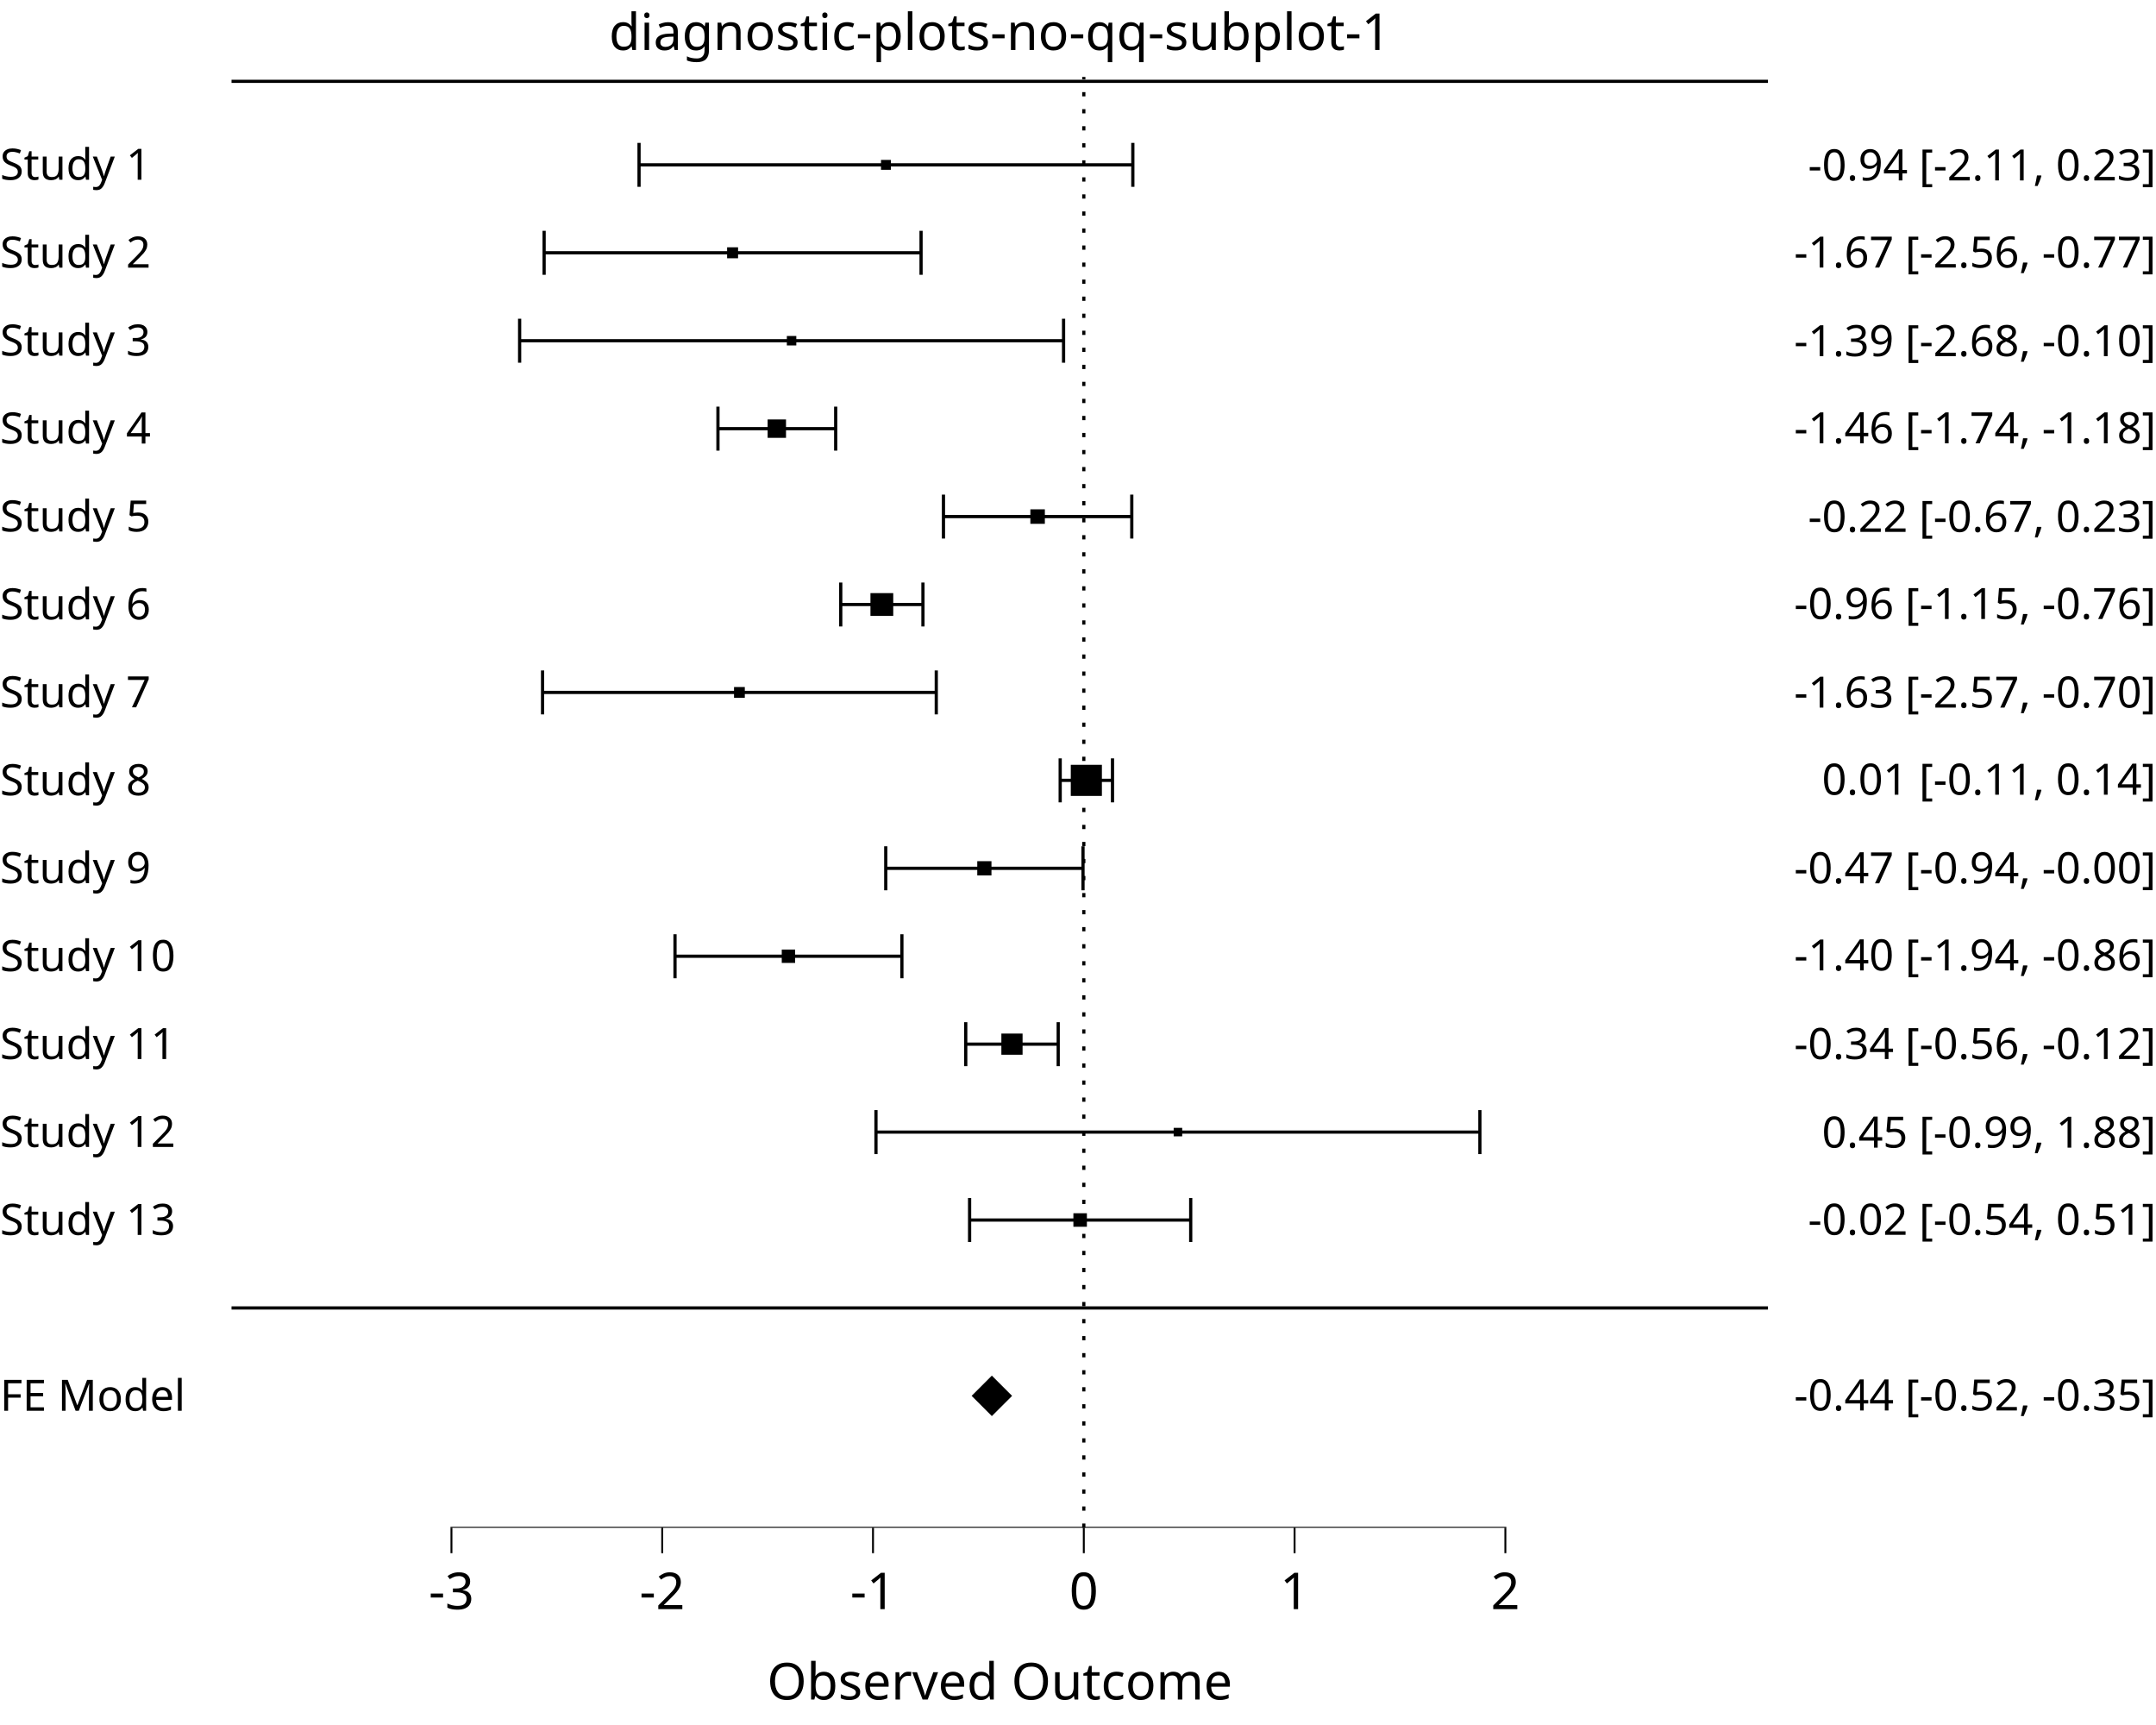
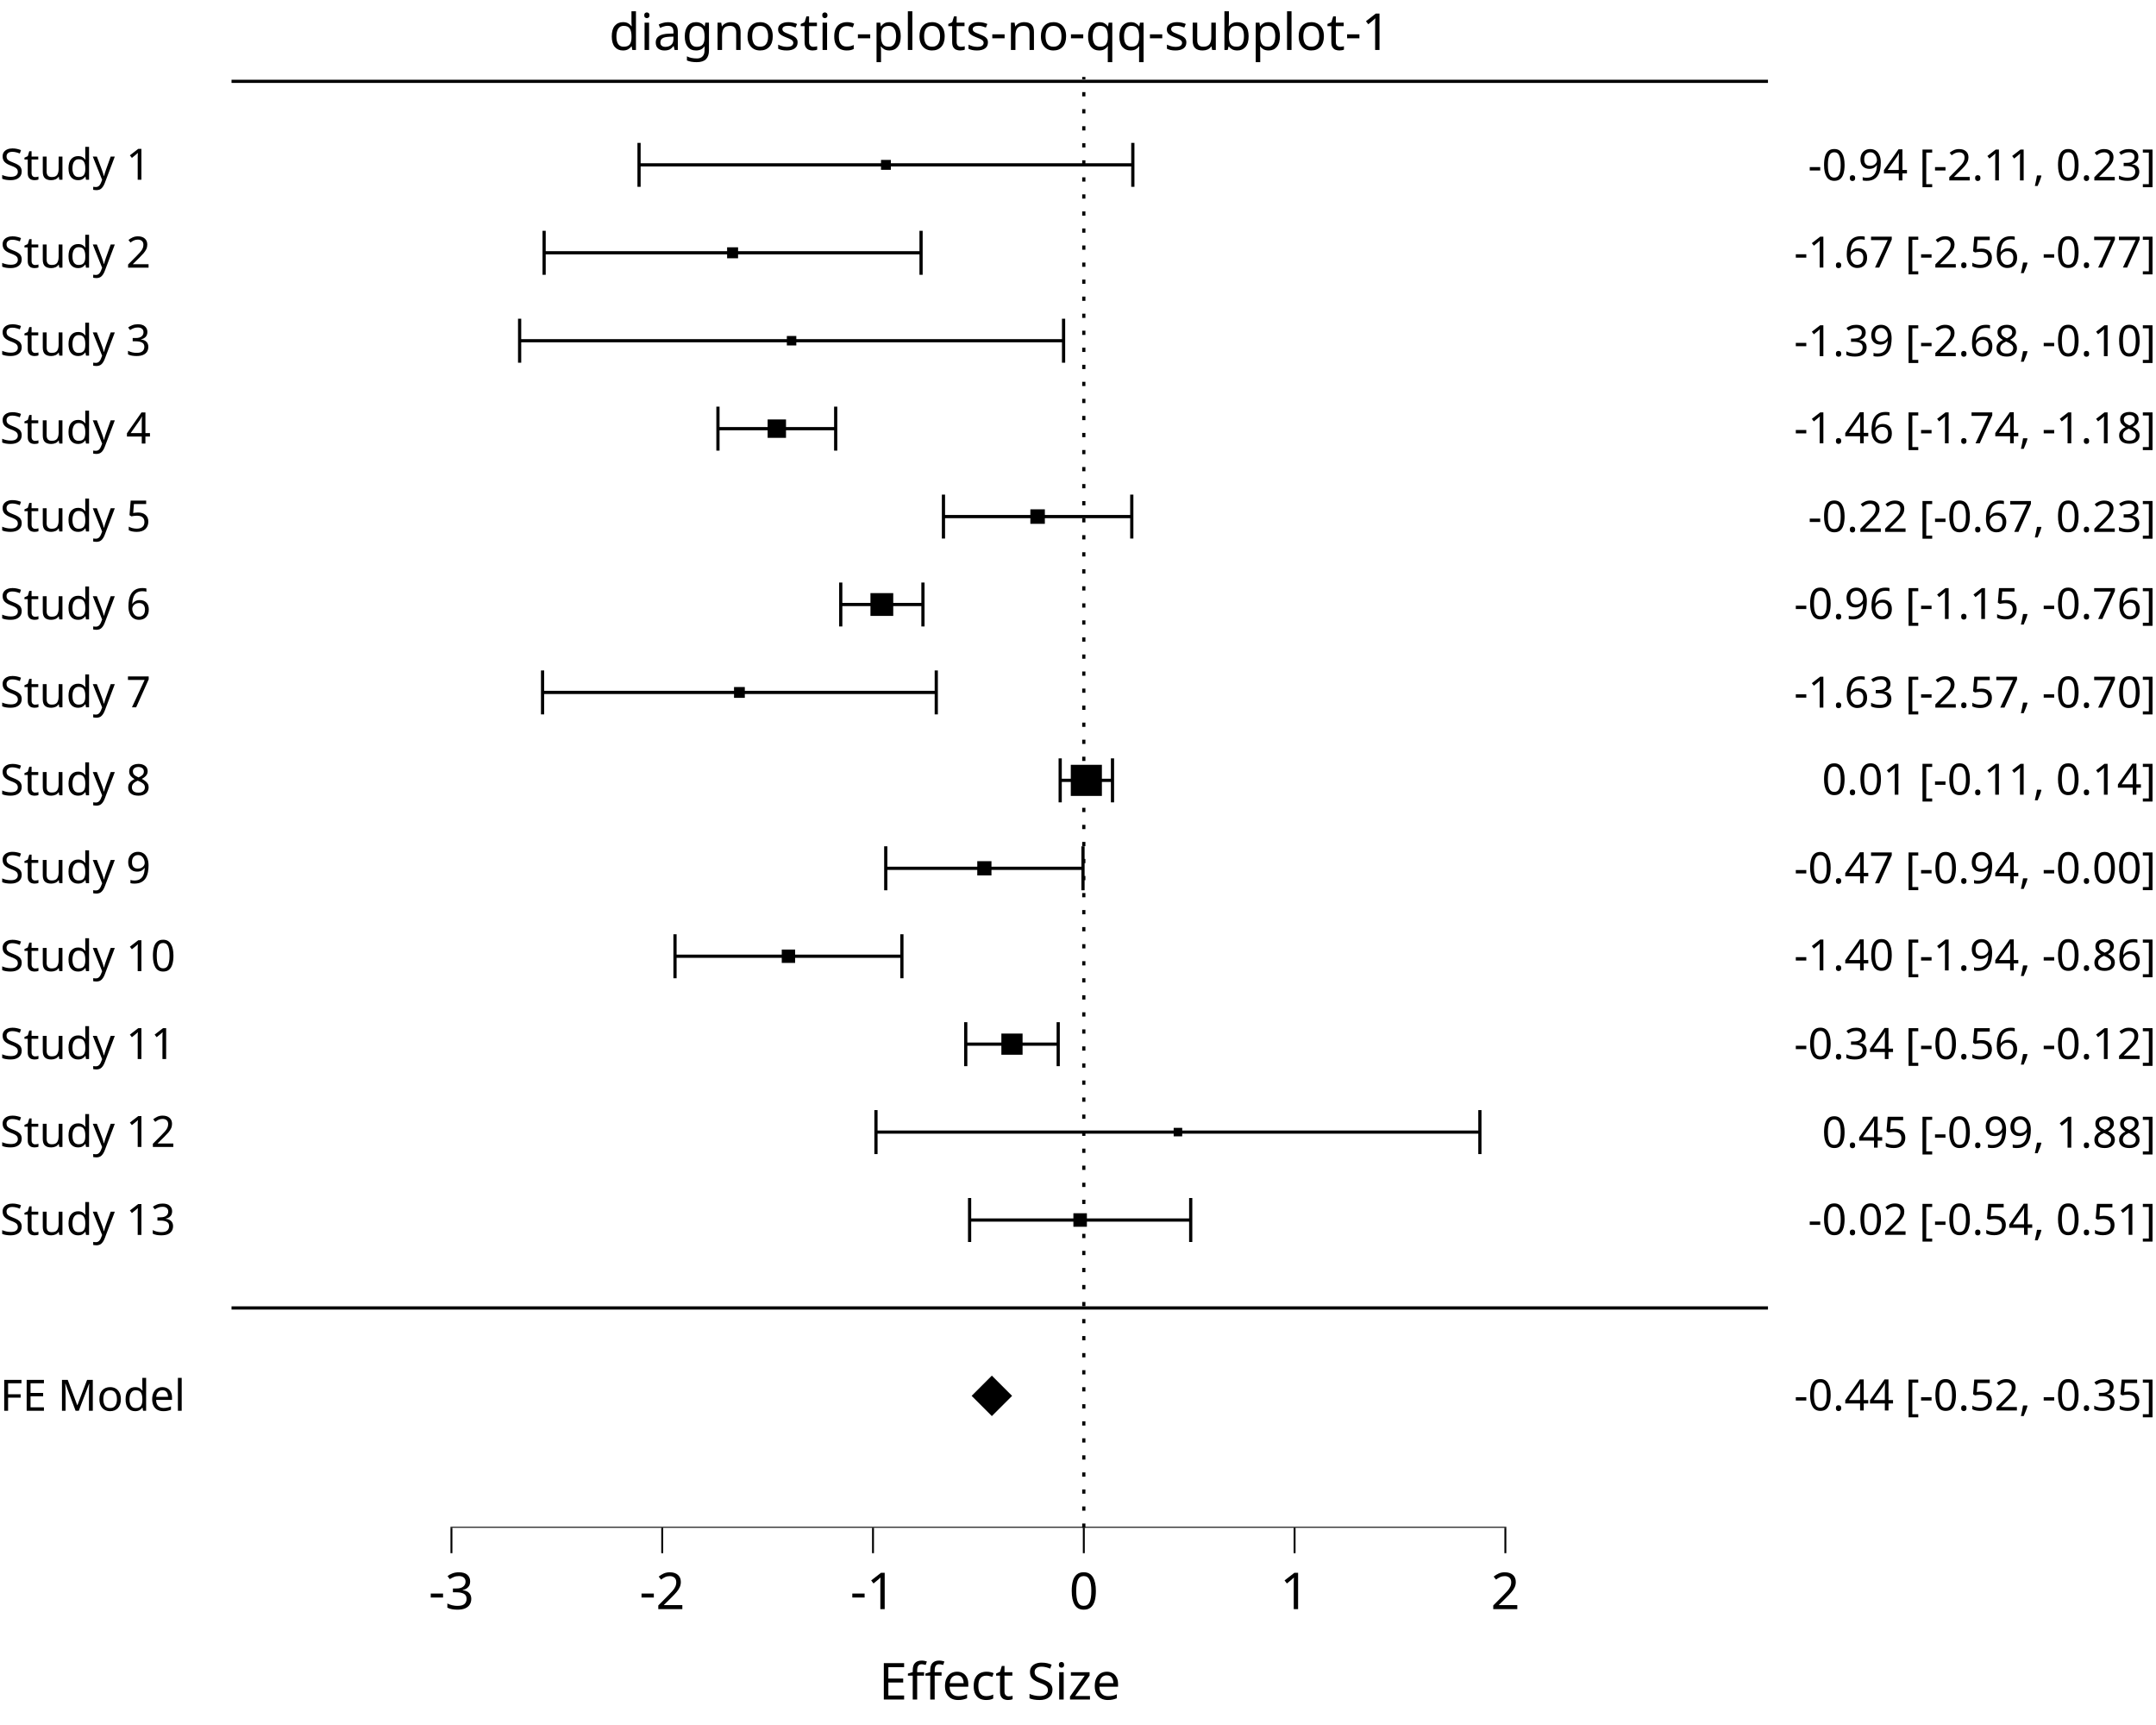
<svg xmlns="http://www.w3.org/2000/svg" class="svglite" data-engine-version="2.0" width="720.00pt" height="576.00pt" viewBox="0 0 720.00 576.00">
  <defs>
    <style type="text/css">
    .svglite line, .svglite polyline, .svglite polygon, .svglite path, .svglite rect, .svglite circle {
      fill: none;
      stroke: #000000;
      stroke-linecap: round;
      stroke-linejoin: round;
      stroke-miterlimit: 10.00;
    }
  </style>
  </defs>
  <rect width="100%" height="100%" style="stroke: none; fill: #FFFFFF;" />
  <defs>
    <clipPath id="cpMC4wMHw3MjAuMDB8MC4wMHw1NzYuMDA=">
      <rect x="0.00" y="0.00" width="720.00" height="576.00" />
    </clipPath>
  </defs>
  <g clip-path="url(#cpMC4wMHw3MjAuMDB8MC4wMHw1NzYuMDA=)">
    <rect x="0.00" y="0.00" width="720.00" height="576.00" style="stroke-width: 10.67; stroke: none;" />
  </g>
  <defs>
    <clipPath id="cpNzcuMzJ8NTkwLjQyfDI1LjY5fDUxMC4xNA==">
      <rect x="77.32" y="25.69" width="513.10" height="484.45" />
    </clipPath>
  </defs>
  <g clip-path="url(#cpNzcuMzJ8NTkwLjQyfDI1LjY5fDUxMC4xNA==)">
    <rect x="77.32" y="25.69" width="513.10" height="484.45" style="stroke-width: 10.67; stroke: none;" />
    <polygon points="294.21,56.70 297.51,56.70 297.51,53.40 294.21,53.40 " style="stroke-width: 0.71; stroke: none; fill: #000000;" />
    <polygon points="242.82,86.24 246.48,86.24 246.48,82.58 242.82,82.58 " style="stroke-width: 0.71; stroke: none; fill: #000000;" />
    <polygon points="262.77,115.35 265.93,115.35 265.93,112.19 262.77,112.19 " style="stroke-width: 0.71; stroke: none; fill: #000000;" />
    <polygon points="256.35,146.20 262.49,146.20 262.49,140.06 256.35,140.06 " style="stroke-width: 0.71; stroke: none; fill: #000000;" />
    <polygon points="344.09,174.91 348.93,174.91 348.93,170.07 344.09,170.07 " style="stroke-width: 0.71; stroke: none; fill: #000000;" />
    <polygon points="290.69,205.66 298.30,205.66 298.30,198.05 290.69,198.05 " style="stroke-width: 0.71; stroke: none; fill: #000000;" />
    <polygon points="245.13,233.02 248.73,233.02 248.73,229.41 245.13,229.41 " style="stroke-width: 0.71; stroke: none; fill: #000000;" />
    <polygon points="357.59,265.77 367.98,265.77 367.98,255.38 357.59,255.38 " style="stroke-width: 0.71; stroke: none; fill: #000000;" />
    <polygon points="326.36,292.31 331.10,292.31 331.10,287.56 326.36,287.56 " style="stroke-width: 0.71; stroke: none; fill: #000000;" />
    <polygon points="261.07,321.53 265.53,321.53 265.53,317.07 261.07,317.07 " style="stroke-width: 0.71; stroke: none; fill: #000000;" />
    <polygon points="334.41,352.19 341.49,352.19 341.49,345.12 334.41,345.12 " style="stroke-width: 0.71; stroke: none; fill: #000000;" />
    <polygon points="391.95,379.44 394.80,379.44 394.80,376.60 391.95,376.60 " style="stroke-width: 0.71; stroke: none; fill: #000000;" />
    <polygon points="358.46,409.63 362.97,409.63 362.97,405.12 358.46,405.12 " style="stroke-width: 0.71; stroke: none; fill: #000000;" />
    <polygon points="324.48,466.10 331.23,459.34 337.99,466.10 331.23,472.85 " style="stroke-width: 0.71; stroke: none; fill: #000000;" />
    <polyline points="378.31,62.39 378.31,47.71 " style="stroke-width: 1.07; stroke-linecap: butt;" />
    <polyline points="378.31,55.05 213.41,55.05 " style="stroke-width: 1.07; stroke-linecap: butt;" />
    <polyline points="213.41,62.39 213.41,47.71 " style="stroke-width: 1.07; stroke-linecap: butt;" />
    <polyline points="307.59,91.75 307.59,77.07 " style="stroke-width: 1.07; stroke-linecap: butt;" />
    <polyline points="307.59,84.41 181.71,84.41 " style="stroke-width: 1.07; stroke-linecap: butt;" />
    <polyline points="181.71,91.75 181.71,77.07 " style="stroke-width: 1.07; stroke-linecap: butt;" />
    <polyline points="355.18,121.11 355.18,106.43 " style="stroke-width: 1.07; stroke-linecap: butt;" />
    <polyline points="355.18,113.77 173.53,113.77 " style="stroke-width: 1.07; stroke-linecap: butt;" />
    <polyline points="173.53,121.11 173.53,106.43 " style="stroke-width: 1.07; stroke-linecap: butt;" />
    <polyline points="279.08,150.47 279.08,135.79 " style="stroke-width: 1.07; stroke-linecap: butt;" />
    <polyline points="279.08,143.13 239.76,143.13 " style="stroke-width: 1.07; stroke-linecap: butt;" />
    <polyline points="239.76,150.47 239.76,135.79 " style="stroke-width: 1.07; stroke-linecap: butt;" />
    <polyline points="377.96,179.83 377.96,165.15 " style="stroke-width: 1.07; stroke-linecap: butt;" />
    <polyline points="377.96,172.49 315.07,172.49 " style="stroke-width: 1.07; stroke-linecap: butt;" />
    <polyline points="315.07,179.83 315.07,165.15 " style="stroke-width: 1.07; stroke-linecap: butt;" />
    <polyline points="308.22,209.19 308.22,194.51 " style="stroke-width: 1.07; stroke-linecap: butt;" />
    <polyline points="308.22,201.85 280.77,201.85 " style="stroke-width: 1.07; stroke-linecap: butt;" />
    <polyline points="280.77,209.19 280.77,194.51 " style="stroke-width: 1.07; stroke-linecap: butt;" />
    <polyline points="312.67,238.55 312.67,223.87 " style="stroke-width: 1.07; stroke-linecap: butt;" />
    <polyline points="312.67,231.21 181.19,231.21 " style="stroke-width: 1.07; stroke-linecap: butt;" />
    <polyline points="181.19,238.55 181.19,223.87 " style="stroke-width: 1.07; stroke-linecap: butt;" />
    <polyline points="371.52,267.91 371.52,253.23 " style="stroke-width: 1.07; stroke-linecap: butt;" />
    <polyline points="371.52,260.57 354.05,260.57 " style="stroke-width: 1.07; stroke-linecap: butt;" />
    <polyline points="354.05,267.91 354.05,253.23 " style="stroke-width: 1.07; stroke-linecap: butt;" />
    <polyline points="361.67,297.28 361.67,282.59 " style="stroke-width: 1.07; stroke-linecap: butt;" />
    <polyline points="361.67,289.94 295.80,289.94 " style="stroke-width: 1.07; stroke-linecap: butt;" />
    <polyline points="295.80,297.28 295.80,282.59 " style="stroke-width: 1.07; stroke-linecap: butt;" />
    <polyline points="301.19,326.64 301.19,311.96 " style="stroke-width: 1.07; stroke-linecap: butt;" />
    <polyline points="301.19,319.30 225.42,319.30 " style="stroke-width: 1.07; stroke-linecap: butt;" />
    <polyline points="225.42,326.64 225.42,311.96 " style="stroke-width: 1.07; stroke-linecap: butt;" />
    <polyline points="353.39,356.00 353.39,341.32 " style="stroke-width: 1.07; stroke-linecap: butt;" />
    <polyline points="353.39,348.66 322.51,348.66 " style="stroke-width: 1.07; stroke-linecap: butt;" />
    <polyline points="322.51,356.00 322.51,341.32 " style="stroke-width: 1.07; stroke-linecap: butt;" />
    <polyline points="494.21,385.36 494.21,370.68 " style="stroke-width: 1.07; stroke-linecap: butt;" />
    <polyline points="494.21,378.02 292.53,378.02 " style="stroke-width: 1.07; stroke-linecap: butt;" />
    <polyline points="292.53,385.36 292.53,370.68 " style="stroke-width: 1.07; stroke-linecap: butt;" />
    <polyline points="397.64,414.72 397.64,400.04 " style="stroke-width: 1.07; stroke-linecap: butt;" />
    <polyline points="397.64,407.38 323.80,407.38 " style="stroke-width: 1.07; stroke-linecap: butt;" />
    <polyline points="323.80,414.72 323.80,400.04 " style="stroke-width: 1.07; stroke-linecap: butt;" />
    <polyline points="337.30,466.10 325.33,466.10 " style="stroke-width: 1.07; stroke-linecap: butt;" />
    <line x1="361.94" y1="510.14" x2="361.94" y2="25.69" style="stroke-width: 1.07; stroke-dasharray: 1.42,4.27; stroke-linecap: butt;" />
    <line x1="-1522.16" y1="27.16" x2="1684.72" y2="27.16" style="stroke-width: 1.07; stroke-linecap: butt;" />
    <line x1="-1522.16" y1="436.74" x2="1684.72" y2="436.74" style="stroke-width: 1.07; stroke-linecap: butt;" />
    <line x1="150.44" y1="510.14" x2="503.04" y2="510.14" style="stroke-width: 0.64; stroke-linecap: butt;" />
    <rect x="77.32" y="25.69" width="513.10" height="484.45" style="stroke-width: 0.00; stroke: none;" />
  </g>
  <g clip-path="url(#cpMC4wMHw3MjAuMDB8MC4wMHw1NzYuMDA=)">
    <polyline points="77.32,510.14 77.32,25.69 " style="stroke-width: 0.00; stroke: none; stroke-linecap: butt;" />
    <text x="0.00" y="60.02" style="font-size: 14.45px; font-family: sans;" textLength="49.01px" lengthAdjust="spacingAndGlyphs">Study 1</text>
    <text x="0.00" y="89.38" style="font-size: 14.45px; font-family: sans;" textLength="49.01px" lengthAdjust="spacingAndGlyphs">Study 2</text>
    <text x="0.00" y="118.74" style="font-size: 14.45px; font-family: sans;" textLength="49.01px" lengthAdjust="spacingAndGlyphs">Study 3</text>
    <text x="0.00" y="148.10" style="font-size: 14.45px; font-family: sans;" textLength="49.01px" lengthAdjust="spacingAndGlyphs">Study 4</text>
    <text x="0.00" y="177.46" style="font-size: 14.45px; font-family: sans;" textLength="49.01px" lengthAdjust="spacingAndGlyphs">Study 5</text>
    <text x="0.00" y="206.83" style="font-size: 14.45px; font-family: sans;" textLength="49.01px" lengthAdjust="spacingAndGlyphs">Study 6</text>
    <text x="0.00" y="236.19" style="font-size: 14.45px; font-family: sans;" textLength="49.01px" lengthAdjust="spacingAndGlyphs">Study 7</text>
    <text x="0.00" y="265.55" style="font-size: 14.45px; font-family: sans;" textLength="49.01px" lengthAdjust="spacingAndGlyphs">Study 8</text>
    <text x="0.00" y="294.91" style="font-size: 14.45px; font-family: sans;" textLength="49.01px" lengthAdjust="spacingAndGlyphs">Study 9</text>
    <text x="0.00" y="324.27" style="font-size: 14.45px; font-family: sans;" textLength="57.05px" lengthAdjust="spacingAndGlyphs">Study 10</text>
    <text x="0.00" y="353.63" style="font-size: 14.45px; font-family: sans;" textLength="57.05px" lengthAdjust="spacingAndGlyphs">Study 11</text>
    <text x="0.00" y="382.99" style="font-size: 14.45px; font-family: sans;" textLength="57.05px" lengthAdjust="spacingAndGlyphs">Study 12</text>
    <text x="0.00" y="412.35" style="font-size: 14.45px; font-family: sans;" textLength="57.05px" lengthAdjust="spacingAndGlyphs">Study 13</text>
    <text x="0.00" y="471.07" style="font-size: 14.45px; font-family: sans;" textLength="61.84px" lengthAdjust="spacingAndGlyphs">FE Model</text>
    <polyline points="590.42,510.14 590.42,25.69 " style="stroke-width: 0.00; stroke: none; stroke-linecap: butt;" />
    <text x="720.00" y="60.24" text-anchor="end" style="font-size: 14.45px; font-family: sans;" textLength="114.07px" lengthAdjust="spacingAndGlyphs">-0.94 [-2.11, 0.23]</text>
    <text x="720.00" y="89.34" text-anchor="end" style="font-size: 14.45px; font-family: sans;" textLength="118.88px" lengthAdjust="spacingAndGlyphs">-1.67 [-2.56, -0.77]</text>
    <text x="720.00" y="118.92" text-anchor="end" style="font-size: 14.45px; font-family: sans;" textLength="118.88px" lengthAdjust="spacingAndGlyphs">-1.39 [-2.68, -0.10]</text>
    <text x="720.00" y="148.02" text-anchor="end" style="font-size: 14.45px; font-family: sans;" textLength="118.88px" lengthAdjust="spacingAndGlyphs">-1.46 [-1.74, -1.18]</text>
    <text x="720.00" y="177.60" text-anchor="end" style="font-size: 14.45px; font-family: sans;" textLength="114.07px" lengthAdjust="spacingAndGlyphs">-0.22 [-0.67, 0.23]</text>
    <text x="720.00" y="206.69" text-anchor="end" style="font-size: 14.45px; font-family: sans;" textLength="118.88px" lengthAdjust="spacingAndGlyphs">-0.96 [-1.15, -0.76]</text>
    <text x="720.00" y="236.27" text-anchor="end" style="font-size: 14.45px; font-family: sans;" textLength="118.88px" lengthAdjust="spacingAndGlyphs">-1.63 [-2.57, -0.70]</text>
    <text x="720.00" y="265.37" text-anchor="end" style="font-size: 14.45px; font-family: sans;" textLength="109.26px" lengthAdjust="spacingAndGlyphs">0.01 [-0.11, 0.14]</text>
    <text x="720.00" y="294.95" text-anchor="end" style="font-size: 14.45px; font-family: sans;" textLength="118.88px" lengthAdjust="spacingAndGlyphs">-0.47 [-0.94, -0.00]</text>
    <text x="720.00" y="324.05" text-anchor="end" style="font-size: 14.45px; font-family: sans;" textLength="118.88px" lengthAdjust="spacingAndGlyphs">-1.40 [-1.94, -0.86]</text>
    <text x="720.00" y="353.63" text-anchor="end" style="font-size: 14.45px; font-family: sans;" textLength="118.88px" lengthAdjust="spacingAndGlyphs">-0.34 [-0.56, -0.12]</text>
    <text x="720.00" y="383.21" text-anchor="end" style="font-size: 14.45px; font-family: sans;" textLength="109.26px" lengthAdjust="spacingAndGlyphs">0.45 [-0.99, 1.88]</text>
    <text x="720.00" y="412.31" text-anchor="end" style="font-size: 14.45px; font-family: sans;" textLength="114.07px" lengthAdjust="spacingAndGlyphs">-0.02 [-0.54, 0.51]</text>
    <text x="720.00" y="470.98" text-anchor="end" style="font-size: 14.45px; font-family: sans;" textLength="118.88px" lengthAdjust="spacingAndGlyphs">-0.44 [-0.52, -0.35]</text>
    <polyline points="77.32,510.14 590.42,510.14 " style="stroke-width: 0.00; stroke: none; stroke-linecap: butt;" />
    <polyline points="150.76,518.64 150.76,510.14 " style="stroke-width: 0.64; stroke-linecap: butt;" />
    <polyline points="221.15,518.64 221.15,510.14 " style="stroke-width: 0.64; stroke-linecap: butt;" />
    <polyline points="291.54,518.64 291.54,510.14 " style="stroke-width: 0.64; stroke-linecap: butt;" />
    <polyline points="361.94,518.64 361.94,510.14 " style="stroke-width: 0.64; stroke-linecap: butt;" />
    <polyline points="432.33,518.64 432.33,510.14 " style="stroke-width: 0.64; stroke-linecap: butt;" />
    <polyline points="502.72,518.64 502.72,510.14 " style="stroke-width: 0.64; stroke-linecap: butt;" />
    <text x="150.76" y="537.32" text-anchor="middle" style="font-size: 17.00px; font-family: sans;" textLength="15.12px" lengthAdjust="spacingAndGlyphs">-3</text>
    <text x="221.15" y="537.32" text-anchor="middle" style="font-size: 17.00px; font-family: sans;" textLength="15.12px" lengthAdjust="spacingAndGlyphs">-2</text>
    <text x="291.54" y="537.32" text-anchor="middle" style="font-size: 17.00px; font-family: sans;" textLength="15.12px" lengthAdjust="spacingAndGlyphs">-1</text>
    <text x="361.94" y="537.32" text-anchor="middle" style="font-size: 17.00px; font-family: sans;" textLength="9.46px" lengthAdjust="spacingAndGlyphs">0</text>
    <text x="432.33" y="537.32" text-anchor="middle" style="font-size: 17.00px; font-family: sans;" textLength="9.46px" lengthAdjust="spacingAndGlyphs">1</text>
    <text x="502.72" y="537.32" text-anchor="middle" style="font-size: 17.00px; font-family: sans;" textLength="9.46px" lengthAdjust="spacingAndGlyphs">2</text>
-     <text x="333.87" y="567.49" text-anchor="middle" style="font-size: 17.00px; font-family: sans;" textLength="147.44px" lengthAdjust="spacingAndGlyphs">Observed Outcome</text>
+     <text x="333.87" y="567.49" text-anchor="middle" style="font-size: 17.00px; font-family: sans;" textLength="81.27px" lengthAdjust="spacingAndGlyphs">Effect Size</text>
    <text x="333.87" y="16.68" text-anchor="middle" style="font-size: 17.00px; font-family: sans;" textLength="242.88px" lengthAdjust="spacingAndGlyphs">diagnostic-plots-no-qq-subplot-1</text>
  </g>
</svg>
